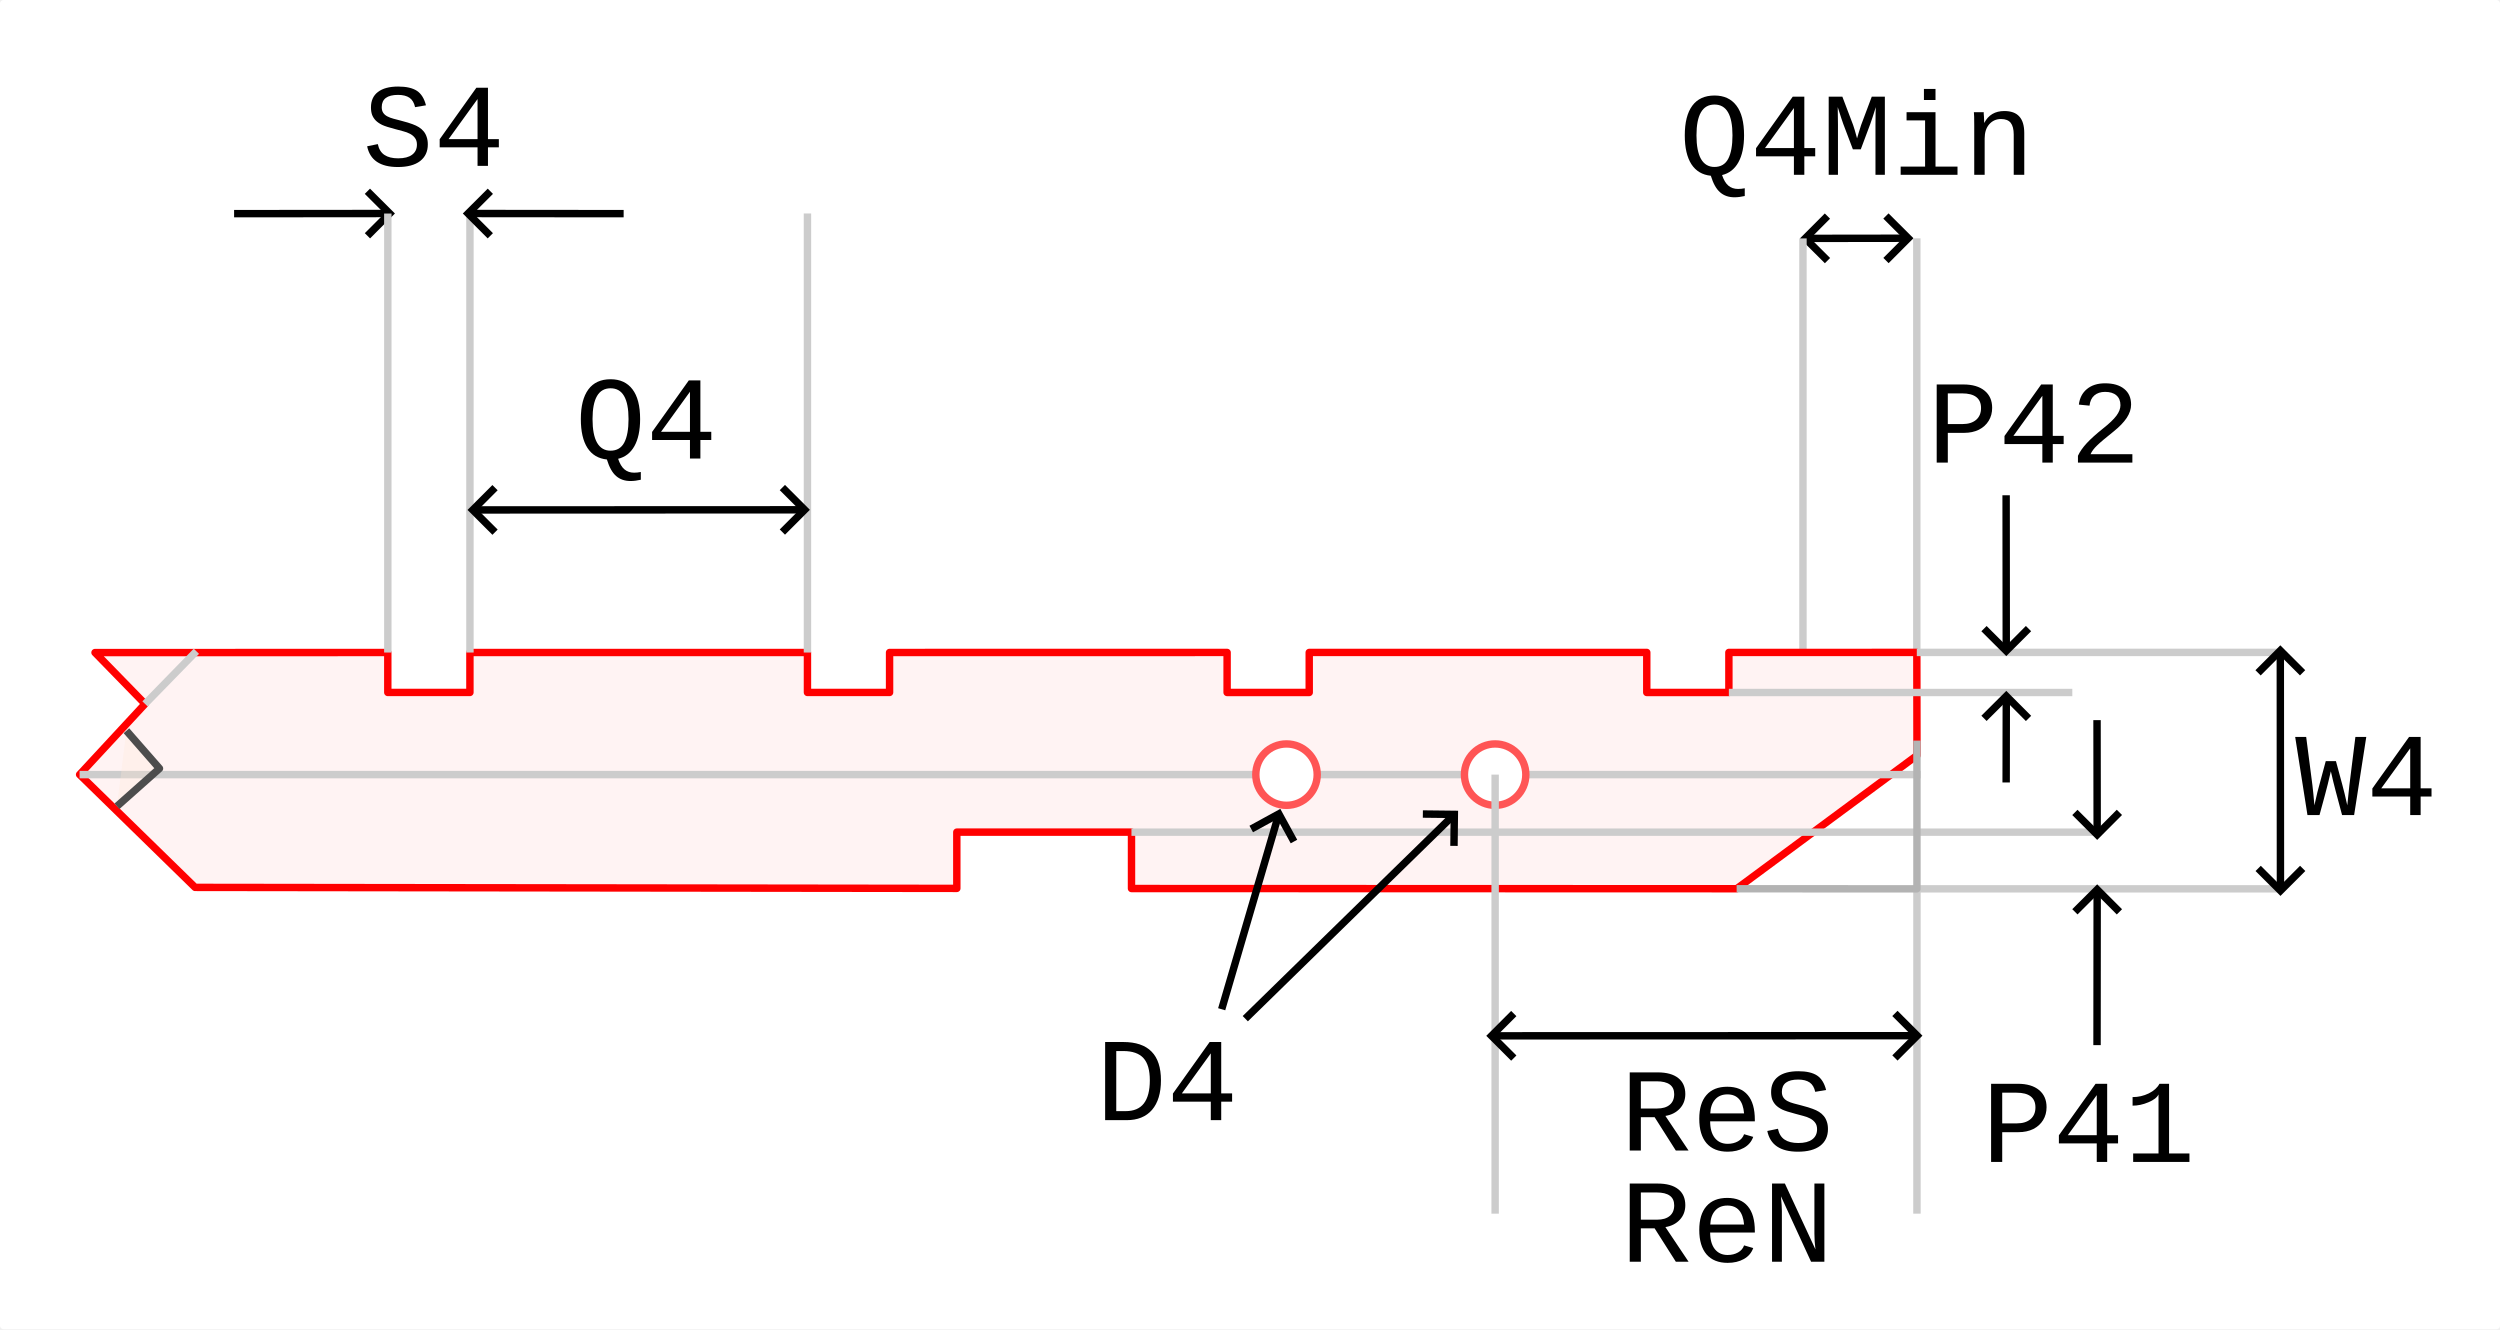
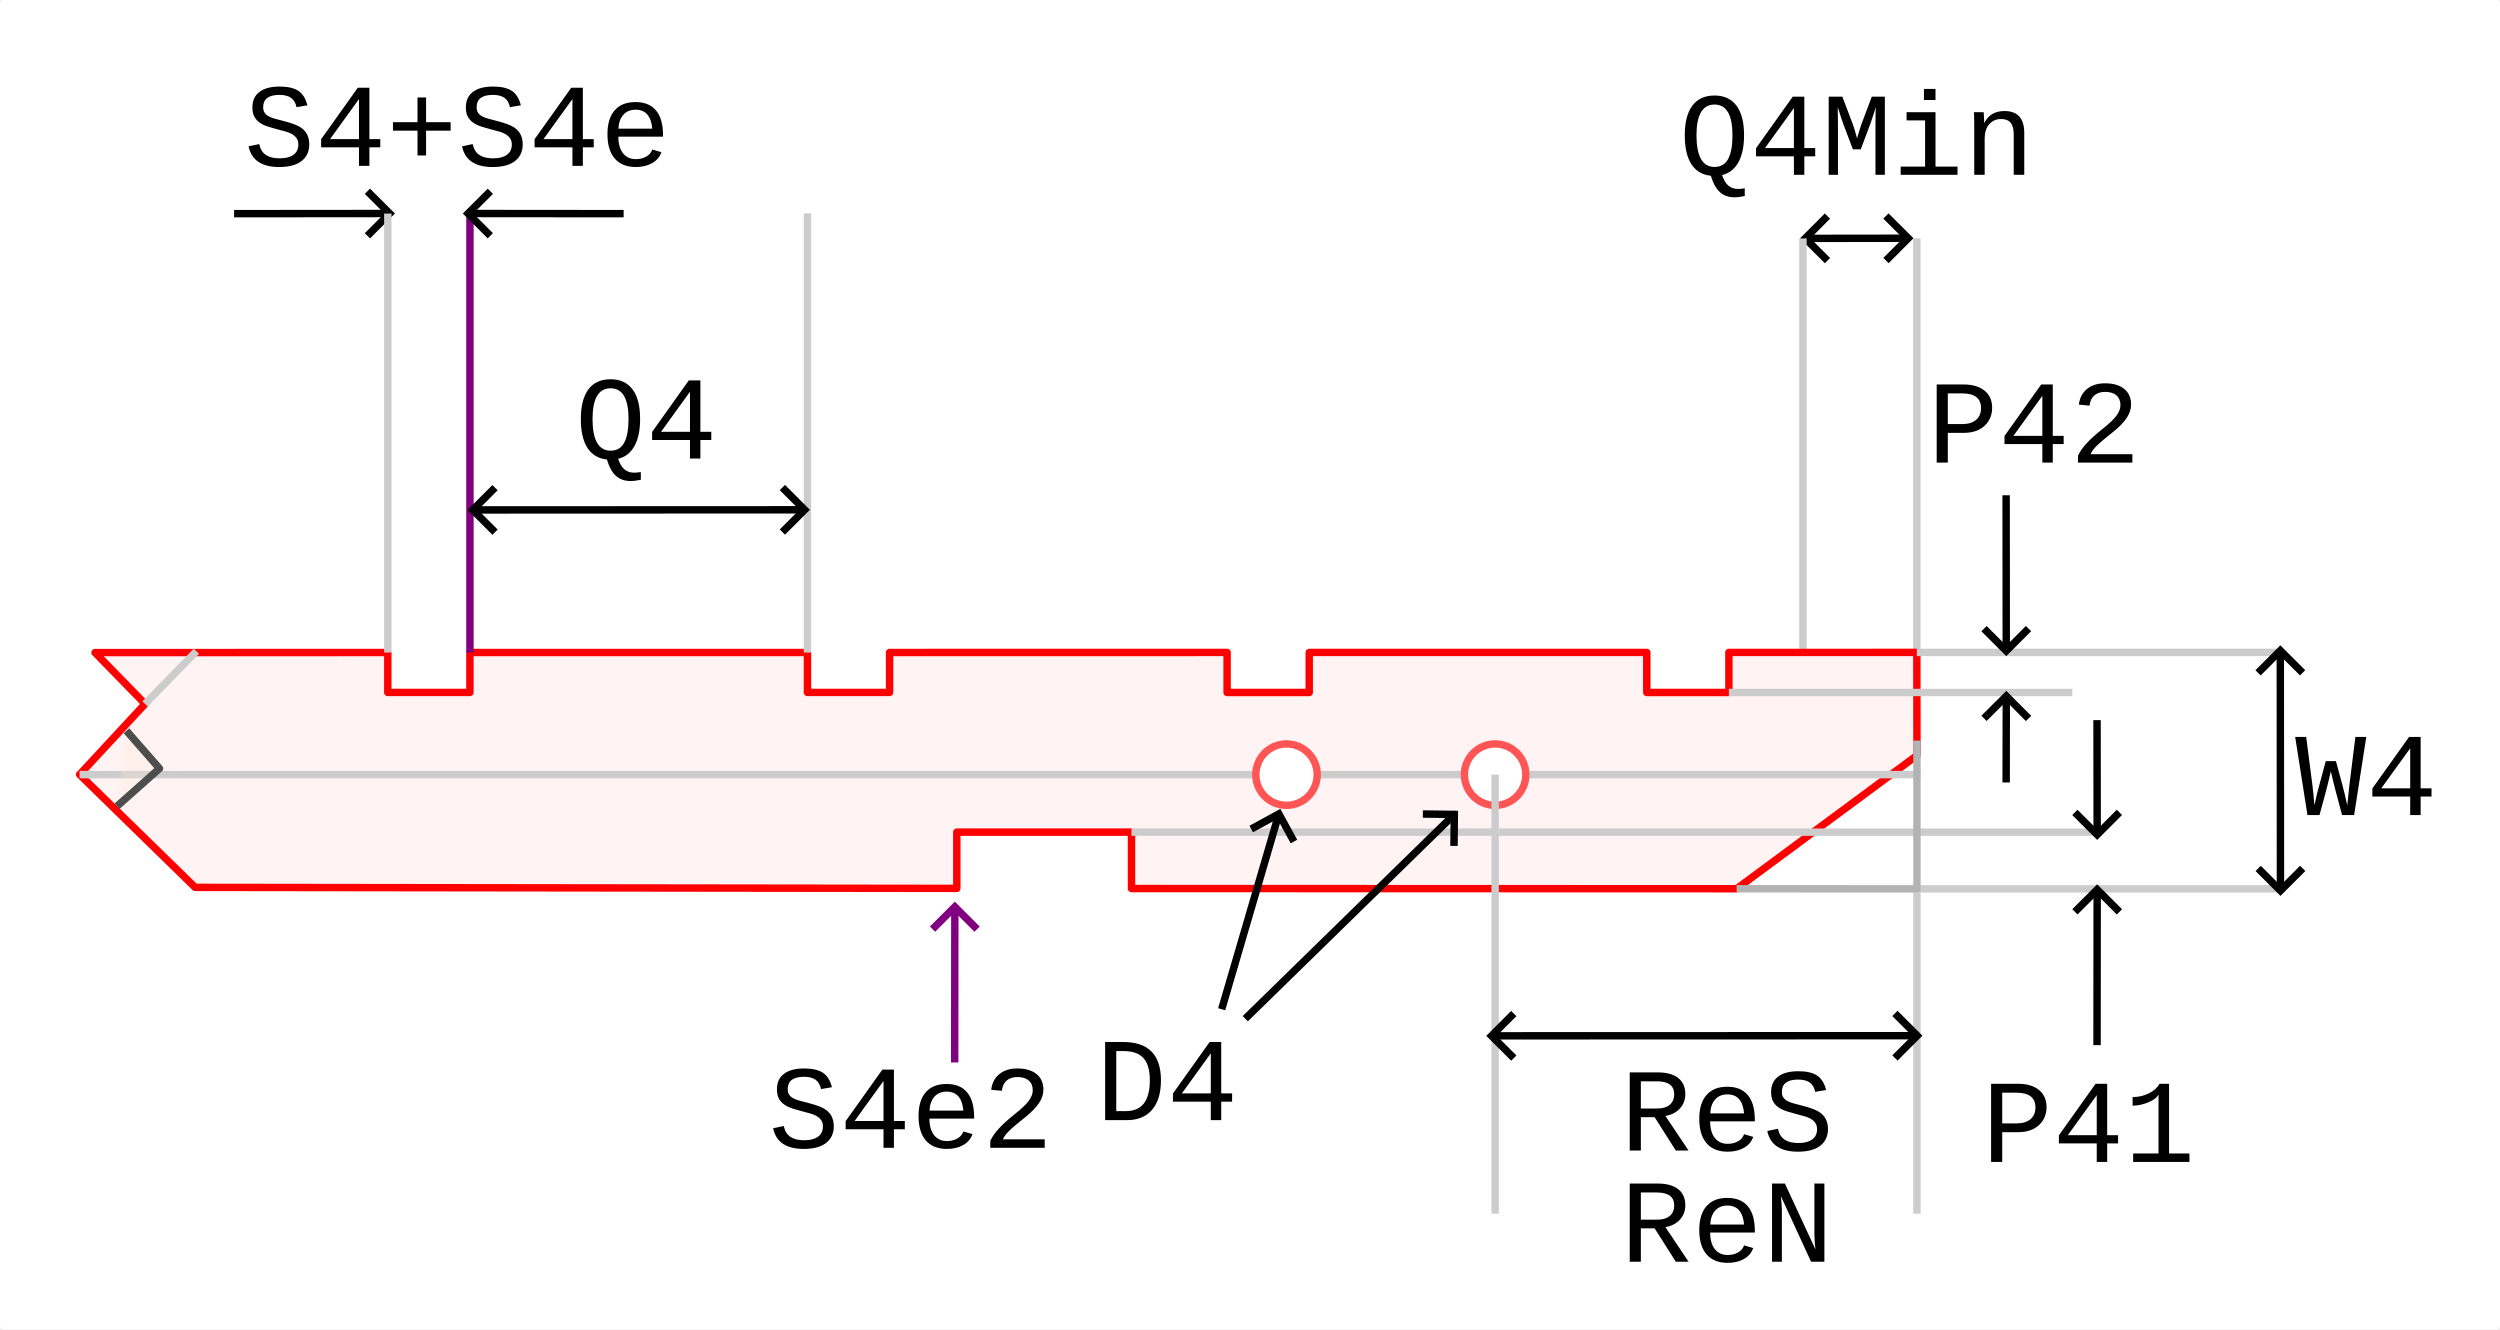
<svg xmlns="http://www.w3.org/2000/svg" width="337.374" height="179.38" viewBox="0 0 89.263 47.461" version="1.1" id="svg1">
  <defs id="defs1">
+     <rect x="254.191" y="1747.487" width="77.086" height="47.78" id="rect40" />
    <rect x="374.797" y="1748.303" width="84.532" height="47.3" id="rect65" />
    <rect x="338.285" y="1551.269" width="45.232" height="36.313" id="rect61" />
    <rect x="376.509" y="1524.512" width="63.07" height="39.498" id="rect60" />
    <rect x="426.201" y="1670.401" width="57.973" height="29.942" id="rect59" />
    <marker style="overflow:visible" id="ArrowWide" refX="0" refY="0" orient="auto-start-reverse" markerWidth="1" markerHeight="1" viewBox="0 0 1 1" preserveAspectRatio="xMidYMid">
      <path style="fill:none;stroke:context-stroke;stroke-width:1;stroke-linecap:butt" d="M 3,-3 0,0 3,3" transform="rotate(180,0.125,0)" id="path1" />
    </marker>
    <rect x="426.275" y="1131.12" width="48.965" height="28.987" id="rect41-4" />
    <marker style="overflow:visible" id="ArrowWide-62" refX="0" refY="0" orient="auto-start-reverse" markerWidth="1" markerHeight="1" viewBox="0 0 1 1" preserveAspectRatio="xMidYMid">
      <path style="fill:none;stroke:context-stroke;stroke-width:1;stroke-linecap:butt" d="M 3,-3 0,0 3,3" transform="rotate(180,0.125,0)" id="path1-17" />
    </marker>
    <marker style="overflow:visible" id="ArrowWide-62-5" refX="0" refY="0" orient="auto-start-reverse" markerWidth="1" markerHeight="1" viewBox="0 0 1 1" preserveAspectRatio="xMidYMid">
      <path style="fill:none;stroke:context-stroke;stroke-width:1;stroke-linecap:butt" d="M 3,-3 0,0 3,3" transform="rotate(180,0.125,0)" id="path1-17-9" />
    </marker>
    <marker style="overflow:visible" id="ArrowWide-62-6" refX="0" refY="0" orient="auto-start-reverse" markerWidth="1" markerHeight="1" viewBox="0 0 1 1" preserveAspectRatio="xMidYMid">
      <path style="fill:none;stroke:context-stroke;stroke-width:1;stroke-linecap:butt" d="M 3,-3 0,0 3,3" transform="rotate(180,0.125,0)" id="path1-17-0" />
    </marker>
    <marker style="overflow:visible" id="ArrowWide-62-6-7" refX="0" refY="0" orient="auto-start-reverse" markerWidth="1" markerHeight="1" viewBox="0 0 1 1" preserveAspectRatio="xMidYMid">
      <path style="fill:none;stroke:context-stroke;stroke-width:1;stroke-linecap:butt" d="M 3,-3 0,0 3,3" transform="rotate(180,0.125,0)" id="path1-17-0-7" />
    </marker>
    <marker style="overflow:visible" id="ArrowWide-09" refX="0" refY="0" orient="auto-start-reverse" markerWidth="1" markerHeight="1" viewBox="0 0 1 1" preserveAspectRatio="xMidYMid">
      <path style="fill:none;stroke:context-stroke;stroke-width:1;stroke-linecap:butt" d="M 3,-3 0,0 3,3" transform="rotate(180,0.125,0)" id="path1-2" />
    </marker>
    <marker style="overflow:visible" id="ArrowWide-62-7" refX="0" refY="0" orient="auto-start-reverse" markerWidth="1" markerHeight="1" viewBox="0 0 1 1" preserveAspectRatio="xMidYMid">
      <path style="fill:none;stroke:context-stroke;stroke-width:1;stroke-linecap:butt" d="M 3,-3 0,0 3,3" transform="rotate(180,0.125,0)" id="path1-17-7" />
    </marker>
    <marker style="overflow:visible" id="ArrowWide-62-5-5" refX="0" refY="0" orient="auto-start-reverse" markerWidth="1" markerHeight="1" viewBox="0 0 1 1" preserveAspectRatio="xMidYMid">
      <path style="fill:none;stroke:context-stroke;stroke-width:1;stroke-linecap:butt" d="M 3,-3 0,0 3,3" transform="rotate(180,0.125,0)" id="path1-17-9-4" />
    </marker>
    <rect x="426.201" y="1670.401" width="57.973" height="29.942" id="rect59-6" />
    <marker style="overflow:visible" id="ArrowWide-09-5" refX="0" refY="0" orient="auto-start-reverse" markerWidth="1" markerHeight="1" viewBox="0 0 1 1" preserveAspectRatio="xMidYMid">
      <path style="fill:none;stroke:context-stroke;stroke-width:1;stroke-linecap:butt" d="M 3,-3 0,0 3,3" transform="rotate(180,0.125,0)" id="path1-2-8" />
    </marker>
    <rect x="53.619" y="1135.261" width="75.562" height="46.506" id="rect56-0" />
    <rect x="481.12" y="1482.465" width="63.576" height="48.417" id="rect57-1" />
    <rect x="407.885" y="1228.433" width="27.713" height="22.297" id="rect38-0" />
    <marker style="overflow:visible" id="ArrowWide-09-0" refX="0" refY="0" orient="auto-start-reverse" markerWidth="1" markerHeight="1" viewBox="0 0 1 1" preserveAspectRatio="xMidYMid">
      <path style="fill:none;stroke:context-stroke;stroke-width:1;stroke-linecap:butt" d="M 3,-3 0,0 3,3" transform="rotate(180,0.125,0)" id="path1-2-3" />
    </marker>
+     <marker style="overflow:visible" id="ArrowWide-62-5-7" refX="0" refY="0" orient="auto-start-reverse" markerWidth="1" markerHeight="1" viewBox="0 0 1 1" preserveAspectRatio="xMidYMid">
+       <path style="fill:none;stroke:context-stroke;stroke-width:1;stroke-linecap:butt" d="M 3,-3 0,0 3,3" transform="rotate(180,0.125,0)" id="path1-17-9-5" />
+     </marker>
  </defs>
  <g id="layer1" transform="translate(-43.35579,-403.0595)">
    <rect style="fill:#ffffff;fill-opacity:1;stroke:#ffffff;stroke-width:0.265;stroke-linejoin:round;stroke-dasharray:none" id="rect63" width="88.999" height="47.196" x="43.488" y="403.192" />
+     <path style="fill:none;fill-opacity:0.3;stroke:#800080;stroke-width:0.265;stroke-linejoin:round;stroke-dasharray:none;marker-end:url(#ArrowWide-62-5-7)" d="m 77.443,440.995 0.005,-5.489" id="path58-4-3-6" />
    <path style="fill:none;fill-opacity:0.3;stroke:#000000;stroke-width:0.265;stroke-linejoin:round;stroke-dasharray:none;marker-start:url(#ArrowWide-09-0);marker-end:url(#ArrowWide-09-0)" d="m 107.877,411.571 3.546,-0.005" id="path58-5-3" />
    <path style="fill:none;fill-opacity:0.3;stroke:#cccccc;stroke-width:0.265;stroke-linejoin:round;stroke-dasharray:none" d="M 107.731,426.355 V 411.571" id="path59-3-0-4-3-8" />
    <path style="fill:none;fill-opacity:0.3;stroke:#cccccc;stroke-width:0.265;stroke-linejoin:round;stroke-dasharray:none" d="M 111.796,426.354 V 411.57" id="path59-3-0-4-3" />
    <path style="fill:#ffd5d5;fill-opacity:0.3;stroke:#ff0000;stroke-width:0.265;stroke-linejoin:round;stroke-dasharray:none" d="m 46.748,426.36 1.787,1.833 -2.337,2.523 4.124,4.028 27.197,0.036 v -2.009 h 6.237 v 2.014 l 21.608,0.007 6.438,-4.76 -0.005,-3.678 -6.711,6.7e-4 v 1.43 h -2.932 v -1.43 l -12.052,0.001 v 1.429 h -2.932 v -1.429 l -12.052,10e-4 -2e-6,1.427 h -2.932 l -10e-7,-1.427 -12.052,10e-4 v 1.426 h -2.932 v -1.426 z" id="path42-9" />
    <text xml:space="preserve" transform="matrix(0.2645833,0,0,0.2645833,-25.43979,114.2653)" id="text24-1" style="font-size:16px;line-height:normal;font-family:'Liberation Mono';-inkscape-font-specification:'Liberation Mono';text-decoration-color:#000000;white-space:pre;shape-inside:url(#rect38-0);display:inline;fill:#000000;stroke-width:1;-inkscape-stroke:none;stop-color:#000000">
      <tspan x="407.885" y="1242.67" id="tspan1">D4</tspan>
    </text>
    <path style="fill:#ffe6d5;fill-opacity:0.3;stroke:#cccccc;stroke-width:0.265;stroke-linejoin:round;stroke-dasharray:none" d="M 46.197,430.717 H 111.933" id="path50" />
    <path style="fill:#ffe6d5;fill-opacity:0.3;stroke:#cccccc;stroke-width:0.265;stroke-linejoin:round;stroke-dasharray:none" d="m 48.534,428.193 1.833,-1.88" id="path51" />
    <path style="fill:#ffe6d5;fill-opacity:0.3;stroke:#4d4d4d;stroke-width:0.265;stroke-linejoin:round;stroke-dasharray:none" d="m 47.533,431.847 1.517,-1.348 -1.18,-1.348" id="path52" />
    <circle style="fill:#ffffff;stroke:#ff5555;stroke-width:0.265;stroke-linejoin:round" id="path22-3-6-7-1" cx="96.74" cy="430.718" r="1.096" />
    <circle style="fill:#ffffff;stroke:#ff5555;stroke-width:0.265;stroke-linejoin:round" id="path22-3-6-7-1-5" cx="89.291" cy="430.718" r="1.096" />
    <path style="fill:none;fill-opacity:0.3;stroke:#cccccc;stroke-width:0.265;stroke-linejoin:round;stroke-dasharray:none" d="m 111.796,426.354 h 12.979" id="path53" />
    <path style="fill:none;fill-opacity:0.3;stroke:#cccccc;stroke-width:0.265;stroke-linejoin:round;stroke-dasharray:none" d="m 111.801,434.795 h 12.979" id="path53-0" />
    <path style="fill:none;fill-opacity:0.3;stroke:#000000;stroke-width:0.265;stroke-linejoin:round;stroke-dasharray:none;marker-start:url(#ArrowWide);marker-end:url(#ArrowWide)" d="m 124.775,426.354 0.005,8.441" id="path58" />
    <text xml:space="preserve" transform="matrix(0.2645833,0,0,0.2645833,12.52121,129.1193)" id="text41-4" style="font-size:16px;line-height:normal;font-family:'Liberation Mono';-inkscape-font-specification:'Liberation Mono';text-decoration-color:#000000;white-space:pre;shape-inside:url(#rect41-4);display:inline;fill:#000000;stroke-width:1;-inkscape-stroke:none;stop-color:#000000">
      <tspan x="426.275" y="1145.358" id="tspan2">W4</tspan>
    </text>
    <path style="fill:none;fill-opacity:0.3;stroke:#cccccc;stroke-width:0.265;stroke-linejoin:round;stroke-dasharray:none" d="M 83.755,432.772 H 118.236" id="path53-0-7" />
    <path style="fill:none;fill-opacity:0.3;stroke:#000000;stroke-width:0.265;stroke-linejoin:round;stroke-dasharray:none;marker-end:url(#ArrowWide-62)" d="m 118.231,428.773 0.005,4.022" id="path58-4" />
    <path style="fill:none;fill-opacity:0.3;stroke:#000000;stroke-width:0.265;stroke-linejoin:round;stroke-dasharray:none;marker-end:url(#ArrowWide-62-6)" d="m 51.714,410.688 5.489,-0.005" id="path58-4-8" />
    <path style="fill:none;fill-opacity:0.3;stroke:#000000;stroke-width:0.265;stroke-linejoin:round;stroke-dasharray:none;marker-end:url(#ArrowWide-62-5)" d="m 118.231,440.377 0.005,-5.489" id="path58-4-3" />
    <text xml:space="preserve" transform="matrix(0.2645833,0,0,0.2645833,1.348468,-1.179909)" id="text59" style="font-size:16px;line-height:normal;font-family:'Liberation Mono';-inkscape-font-specification:'Liberation Mono';text-decoration-color:#000000;white-space:pre;shape-inside:url(#rect59);fill:#000000;stroke-width:1;-inkscape-stroke:none;stop-color:#000000">
      <tspan x="426.201" y="1684.637" id="tspan3">P41</tspan>
    </text>
    <path style="fill:none;fill-opacity:0.3;stroke:#cccccc;stroke-width:0.265;stroke-linejoin:round;stroke-dasharray:none" d="M 57.203,426.359 V 410.683" id="path59" />
-     <path style="fill:none;fill-opacity:0.3;stroke:#cccccc;stroke-width:0.265;stroke-linejoin:round;stroke-dasharray:none" d="M 60.135,426.358 V 410.683" id="path59-8" />
+     <path style="fill:none;fill-opacity:0.3;stroke:#800080;stroke-width:0.265;stroke-linejoin:round;stroke-dasharray:none" d="M 60.135,426.358 V 410.683" id="path59-8" />
    <path style="fill:none;fill-opacity:0.3;stroke:#cccccc;stroke-width:0.265;stroke-linejoin:round;stroke-dasharray:none" d="M 72.186,426.358 V 410.682" id="path59-3" />
    <path style="fill:none;fill-opacity:0.3;stroke:#000000;stroke-width:0.265;stroke-linejoin:round;stroke-dasharray:none;marker-end:url(#ArrowWide-62-6-7)" d="m 65.623,410.688 -5.489,-0.005" id="path58-4-8-3" />
    <path style="fill:none;fill-opacity:0.3;stroke:#000000;stroke-width:0.265;stroke-linejoin:round;stroke-dasharray:none;marker-start:url(#ArrowWide-09);marker-end:url(#ArrowWide-09)" d="m 60.302,421.267 11.717,-0.005" id="path58-5" />
-     <text xml:space="preserve" transform="matrix(0.2645833,0,0,0.2645833,-43.31952,1.854143)" id="text60" style="font-size:16px;line-height:normal;font-family:'Liberation Mono';-inkscape-font-specification:'Liberation Mono';text-decoration-color:#000000;white-space:pre;shape-inside:url(#rect60);fill:#000000;stroke-width:1;-inkscape-stroke:none;stop-color:#000000">
-       <tspan x="376.51" y="1538.748" id="tspan4">S4</tspan>
+     <text xml:space="preserve" transform="matrix(0.2645833,0,0,0.2645833,-47.55286,1.854143)" id="text60" style="font-size:16px;line-height:normal;font-family:'Liberation Mono';-inkscape-font-specification:'Liberation Mono';text-decoration-color:#000000;white-space:pre;shape-inside:url(#rect60);fill:#000000;stroke-width:1;-inkscape-stroke:none;stop-color:#000000">
+       <tspan x="376.51" y="1538.748" id="tspan4">S4+S4e</tspan>
    </text>
    <text xml:space="preserve" transform="matrix(0.2645833,0,0,0.2645833,-25.62089,5.225312)" id="text61" style="font-size:16px;line-height:normal;font-family:'Liberation Mono';-inkscape-font-specification:'Liberation Mono';text-decoration-color:#000000;white-space:pre;shape-inside:url(#rect61);fill:#000000;stroke-width:1;-inkscape-stroke:none;stop-color:#000000">
      <tspan x="338.285" y="1565.506" id="tspan5">Q4</tspan>
    </text>
    <path style="fill:none;fill-opacity:0.3;stroke:#cccccc;stroke-width:0.265;stroke-linejoin:round;stroke-dasharray:none" d="m 105.085,427.785 h 12.263" id="path53-0-7-2" />
    <path style="fill:none;fill-opacity:0.3;stroke:#000000;stroke-width:0.265;stroke-linejoin:round;stroke-dasharray:none;marker-end:url(#ArrowWide-62-7)" d="m 114.985,420.744 0.005,5.489" id="path58-4-2" />
    <path style="fill:none;fill-opacity:0.3;stroke:#000000;stroke-width:0.265;stroke-linejoin:round;stroke-dasharray:none;marker-end:url(#ArrowWide-62-5-5)" d="m 114.986,430.997 0.005,-3.016" id="path58-4-3-8" />
    <text xml:space="preserve" transform="matrix(0.2645833,0,0,0.2645833,-0.5939119,-26.14914)" id="text59-2" style="font-size:16px;line-height:normal;font-family:'Liberation Mono';-inkscape-font-specification:'Liberation Mono';text-decoration-color:#000000;white-space:pre;shape-inside:url(#rect59-6);display:inline;fill:#000000;stroke-width:1;-inkscape-stroke:none;stop-color:#000000">
      <tspan x="426.201" y="1684.637" id="tspan6">P42</tspan>
    </text>
    <path style="fill:none;fill-opacity:0.3;stroke:#cccccc;stroke-width:0.265;stroke-linejoin:round;stroke-dasharray:none" d="M 96.74,446.394 V 430.718" id="path59-3-0" />
    <path style="fill:none;fill-opacity:0.3;stroke:#cccccc;stroke-width:0.265;stroke-linejoin:round;stroke-dasharray:none" d="M 111.801,446.394 V 434.795" id="path59-3-0-4" />
    <path style="fill:none;fill-opacity:0.3;stroke:#000000;stroke-width:0.265;stroke-linejoin:round;stroke-dasharray:none;marker-start:url(#ArrowWide-09-5);marker-end:url(#ArrowWide-09-5)" d="m 96.677,440.044 15.066,-0.005" id="path58-5-7" />
    <text xml:space="preserve" transform="matrix(0.2645833,0,0,0.2645833,87.02489,140.0015)" id="text56-9" style="font-size:16px;line-height:normal;font-family:'Liberation Mono';-inkscape-font-specification:'Liberation Mono';text-decoration-color:#000000;white-space:pre;shape-inside:url(#rect56-0);display:inline;fill:#000000;stroke-width:1;-inkscape-stroke:none;stop-color:#000000">
      <tspan x="53.619" y="1149.498" id="tspan7">ReS</tspan>
    </text>
    <text xml:space="preserve" transform="matrix(0.2645833,0,0,0.2645833,-26.08448,52.10762)" id="text57-1" style="font-size:16px;line-height:normal;font-family:'Liberation Mono';-inkscape-font-specification:'Liberation Mono';text-decoration-color:#000000;white-space:pre;shape-inside:url(#rect57-1);display:inline;fill:#000000;stroke-width:1;-inkscape-stroke:none;stop-color:#000000">
      <tspan x="481.119" y="1496.701" id="tspan8">ReN</tspan>
    </text>
    <path style="fill:none;fill-opacity:0.3;stroke:#000000;stroke-width:0.265;stroke-linejoin:round;stroke-dasharray:none;marker-start:url(#ArrowWide)" d="m 95.236,432.184 -7.417,7.248" id="path61" />
    <path style="fill:none;fill-opacity:0.3;stroke:#000000;stroke-width:0.265;stroke-linejoin:round;stroke-dasharray:none;marker-start:url(#ArrowWide)" d="m 88.999,432.184 -2.023,6.911" id="path62" />
    <text xml:space="preserve" transform="matrix(0.2645833,0,0,0.2645833,4.135448,-57.0366)" id="text64" style="font-size:16px;line-height:normal;font-family:'Liberation Mono';-inkscape-font-specification:'Liberation Mono';text-decoration-color:#000000;white-space:pre;shape-inside:url(#rect65);fill:#000000;stroke-width:1;-inkscape-stroke:none;stop-color:#000000">
      <tspan x="374.797" y="1762.539" id="tspan9">Q4Min</tspan>
    </text>
    <path style="fill:none;stroke:#b3b3b3;stroke-width:0.265;stroke-linejoin:round" d="m 105.363,434.793 6.438,0.003 V 429.504" id="path65" />
+     <text xml:space="preserve" transform="matrix(0.2645833,0,0,0.2645833,3.539728,-22.08116)" id="text11" style="font-size:16px;line-height:normal;font-family:'Liberation Mono';-inkscape-font-specification:'Liberation Mono';text-decoration-color:#000000;white-space:pre;shape-inside:url(#rect40);fill:#000000;stroke-width:1;-inkscape-stroke:none;stop-color:#000000">
+       <tspan x="254.191" y="1761.723" id="tspan10">S4e2</tspan>
+     </text>
  </g>
</svg>
